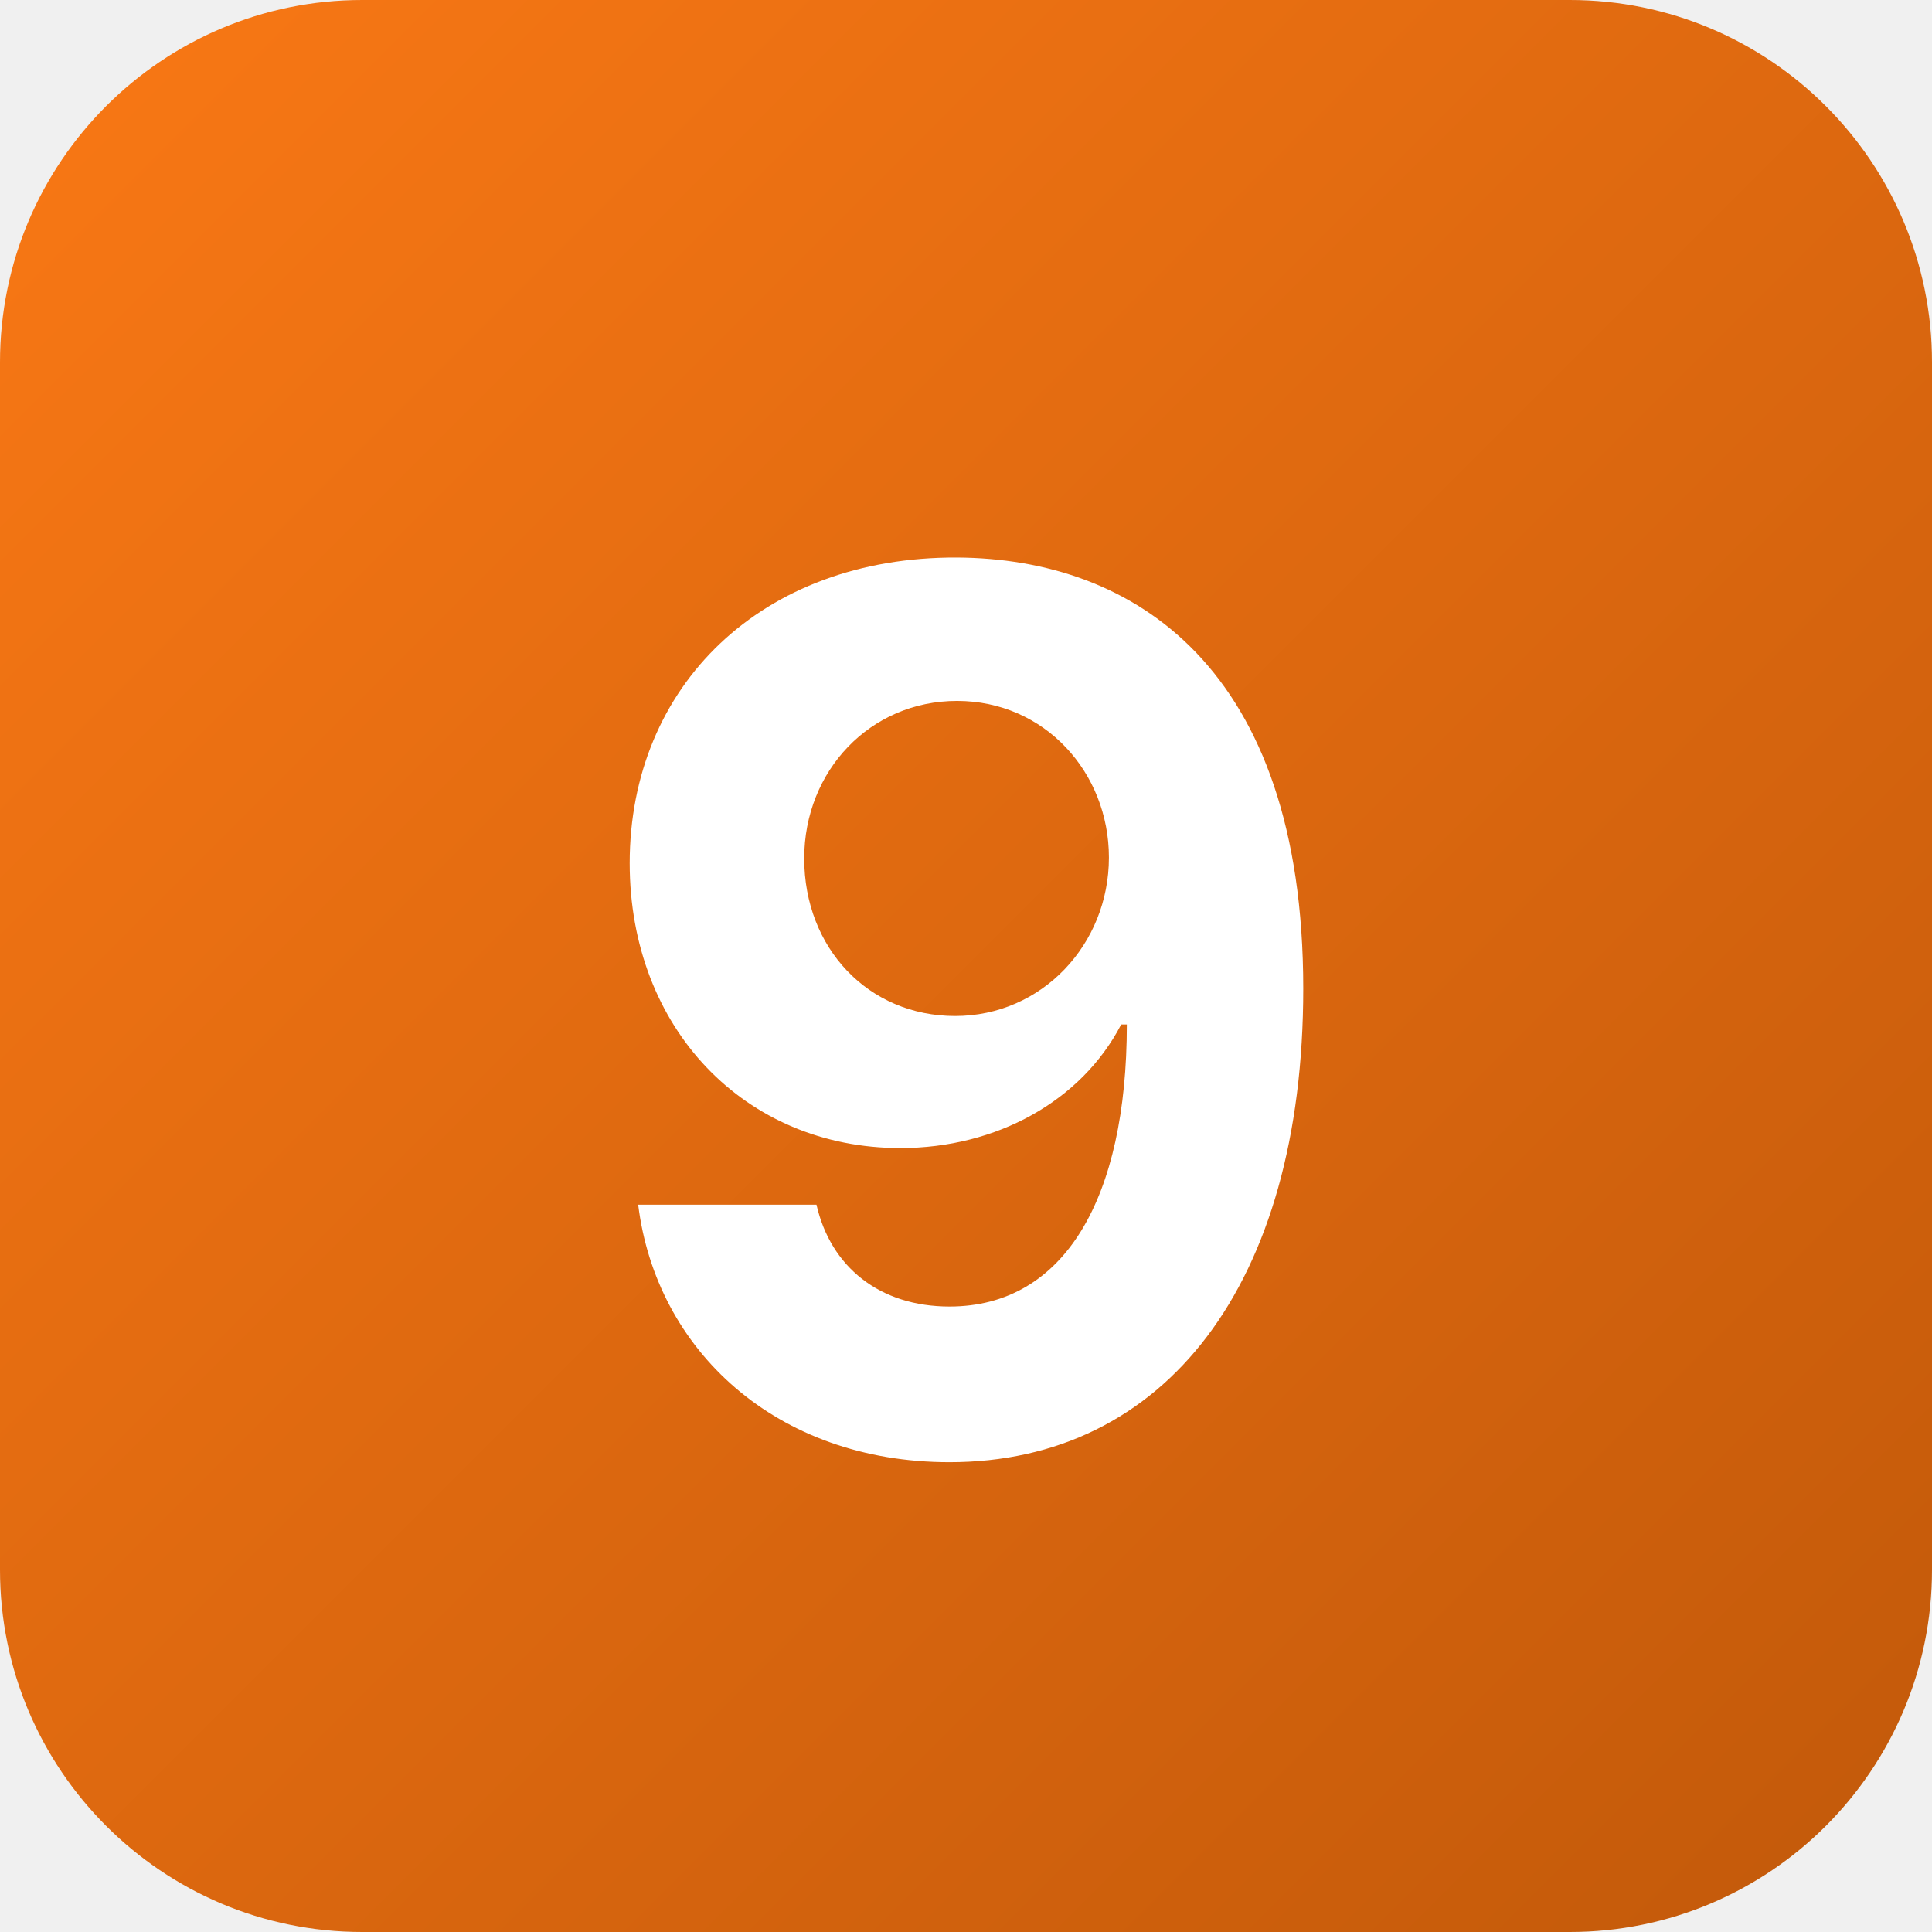
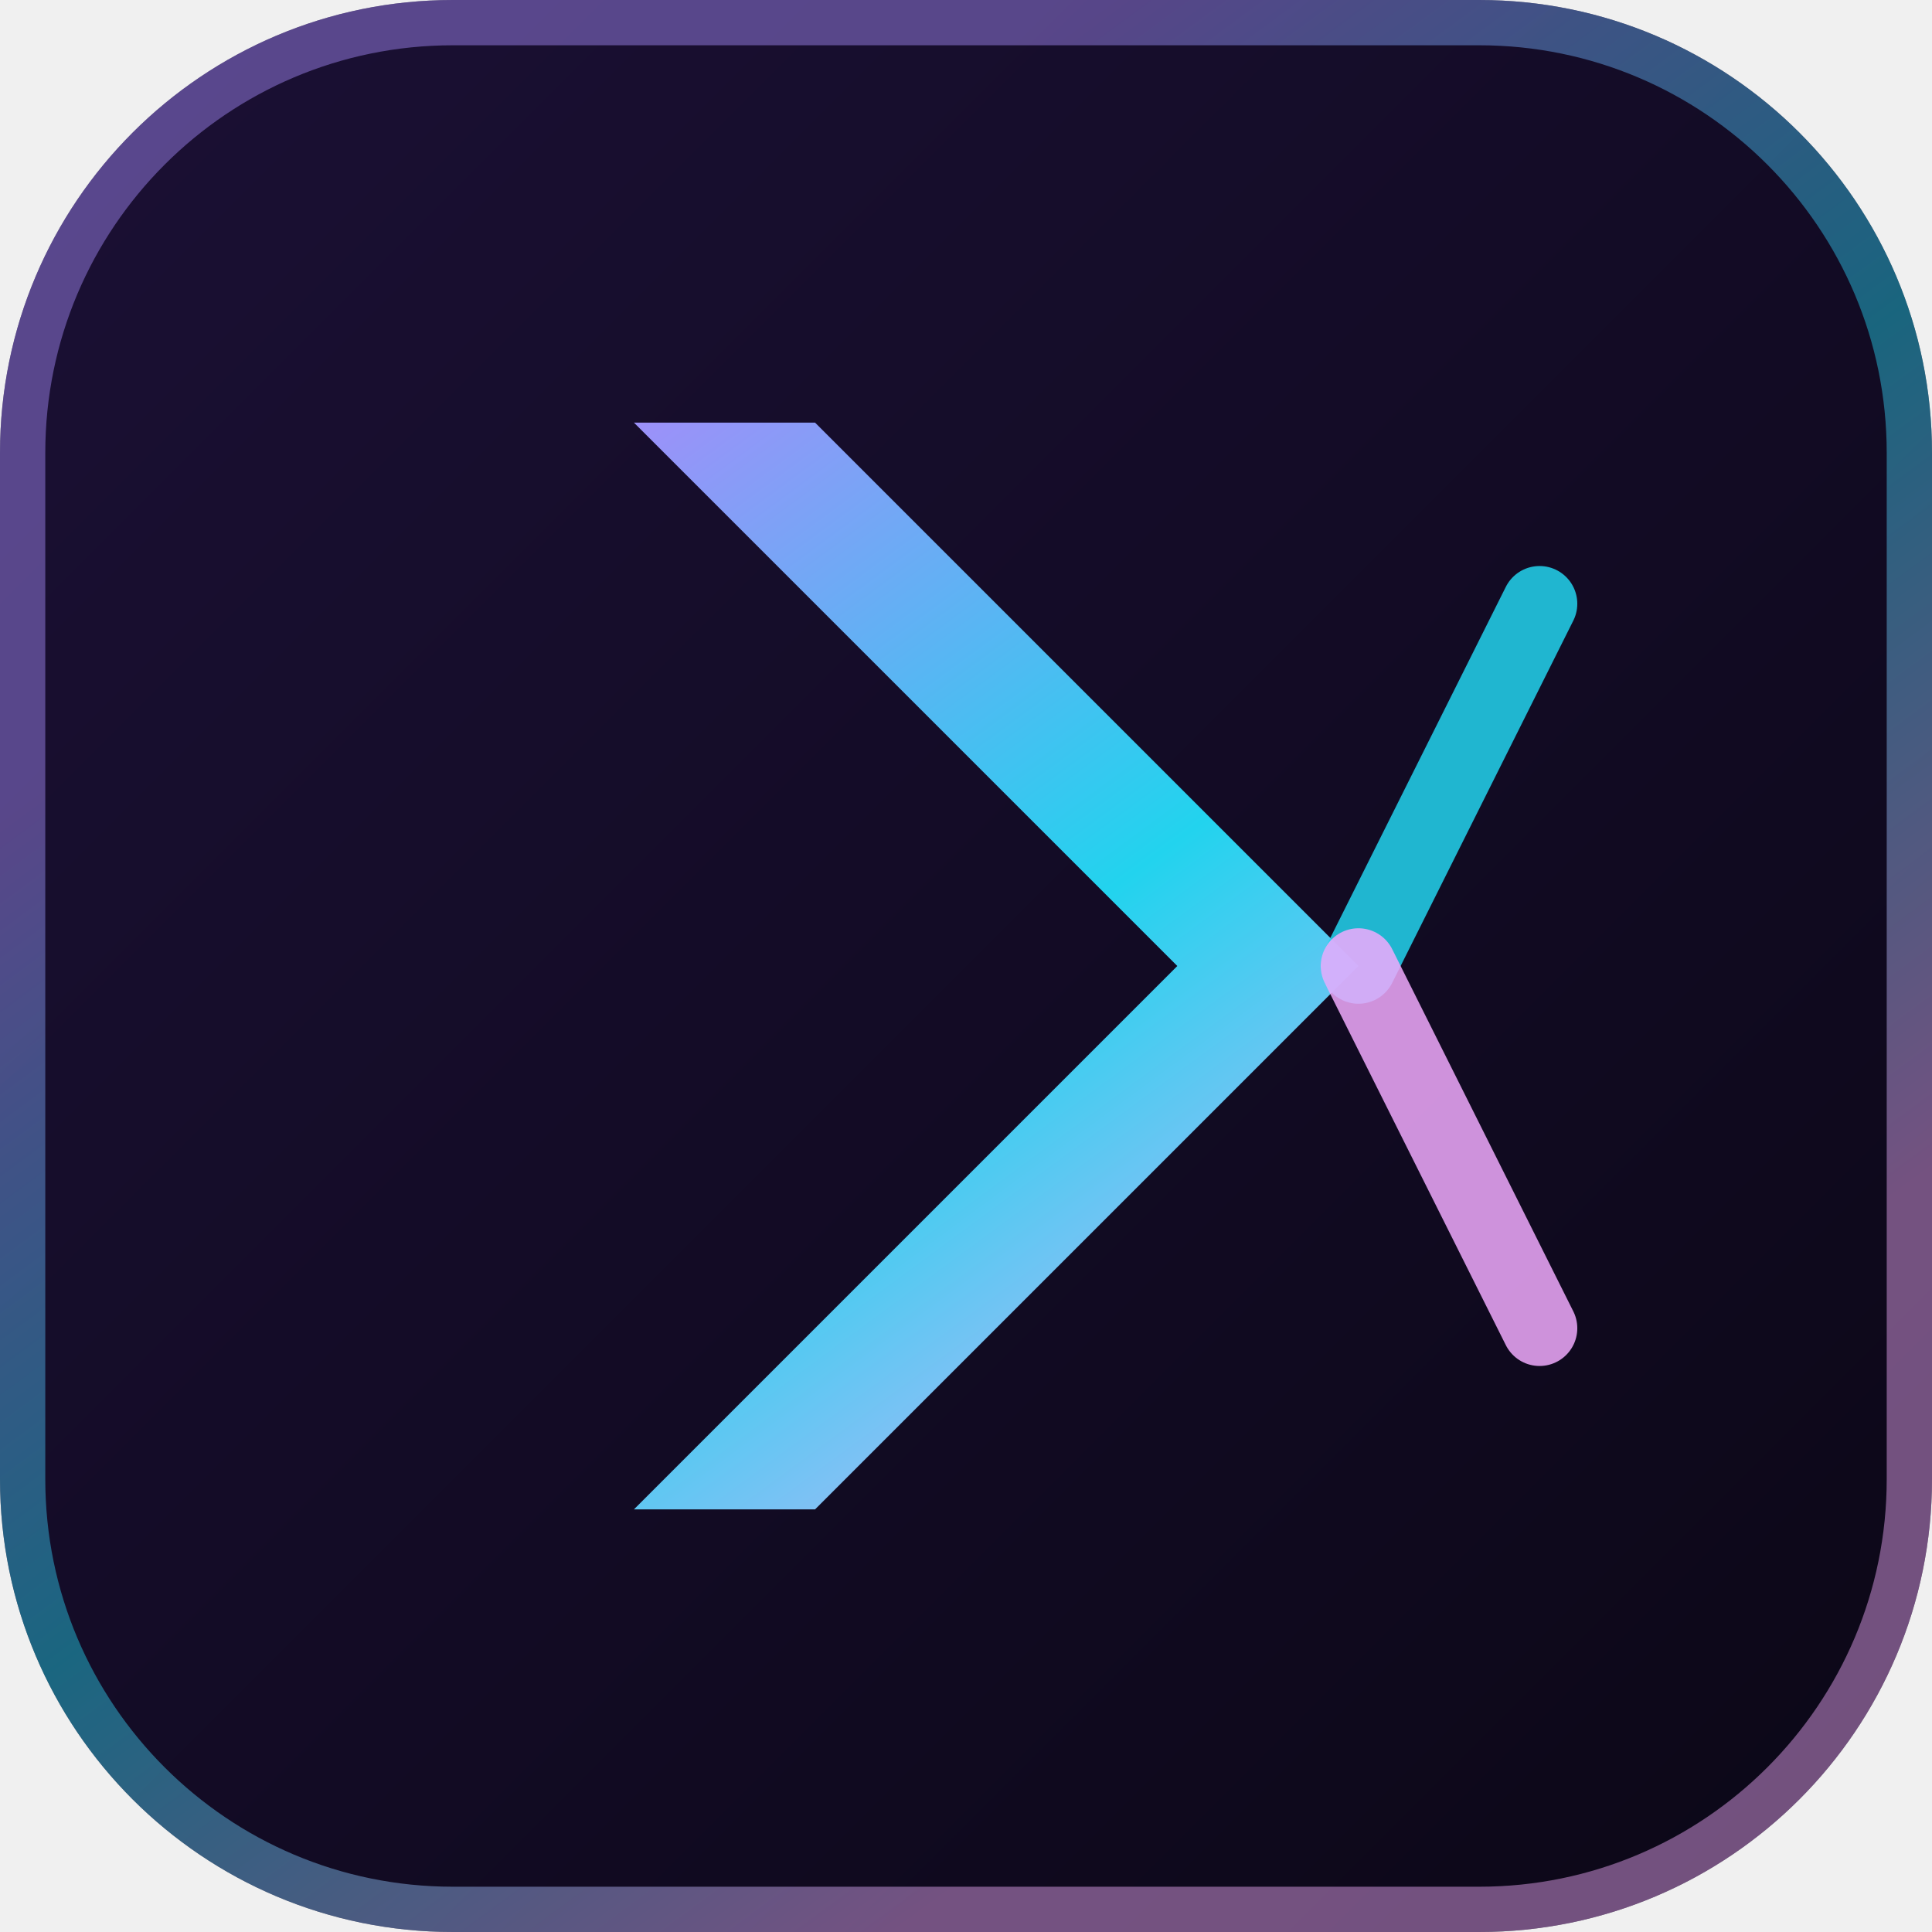
- <svg xmlns="http://www.w3.org/2000/svg" width="32" height="32" viewBox="0 0 32 32" fill="none">
-   <rect width="32" height="32" rx="6" fill="url(#gradient)" />
-   <text x="16" y="24" font-family="system-ui, -apple-system, sans-serif" font-size="20" font-weight="700" fill="white" text-anchor="middle">9</text>
+ <svg xmlns="http://www.w3.org/2000/svg" width="64" height="64" viewBox="0 0 64 64" fill="none">
  <defs>
-     <linearGradient id="gradient" x1="0" y1="0" x2="32" y2="32" gradientUnits="userSpaceOnUse">
-       <stop stop-color="#f97815" />
-       <stop offset="1" stop-color="#c2590a" />
+     <linearGradient id="pg-bg" x1="0" y1="0" x2="64" y2="64" gradientUnits="userSpaceOnUse">
+       <stop stop-color="#1B1035" />
+       <stop offset="1" stop-color="#0B0716" />
+     </linearGradient>
+     <linearGradient id="pg-spectrum" x1="18" y1="14" x2="46" y2="52" gradientUnits="userSpaceOnUse">
+       <stop stop-color="#A78BFA" />
+       <stop offset="0.5" stop-color="#22D3EE" />
+       <stop offset="1" stop-color="#F0ABFC" />
    </linearGradient>
  </defs>
+   <rect width="64" height="64" rx="15" fill="url(#pg-bg)" />
+   <rect x="0.75" y="0.75" width="62.5" height="62.5" rx="14.25" stroke="url(#pg-spectrum)" stroke-opacity="0.45" stroke-width="1.5" />
+   <path d="M27 14 L45 32 L27 50 L21 50 L39 32 L21 14 Z" fill="url(#pg-spectrum)" />
+   <path d="M45 32 L51 20" stroke="#22D3EE" stroke-width="2.5" stroke-linecap="round" stroke-opacity="0.85" />
+   <path d="M45 32 L51 44" stroke="#F0ABFC" stroke-width="2.5" stroke-linecap="round" stroke-opacity="0.85" />
</svg>
